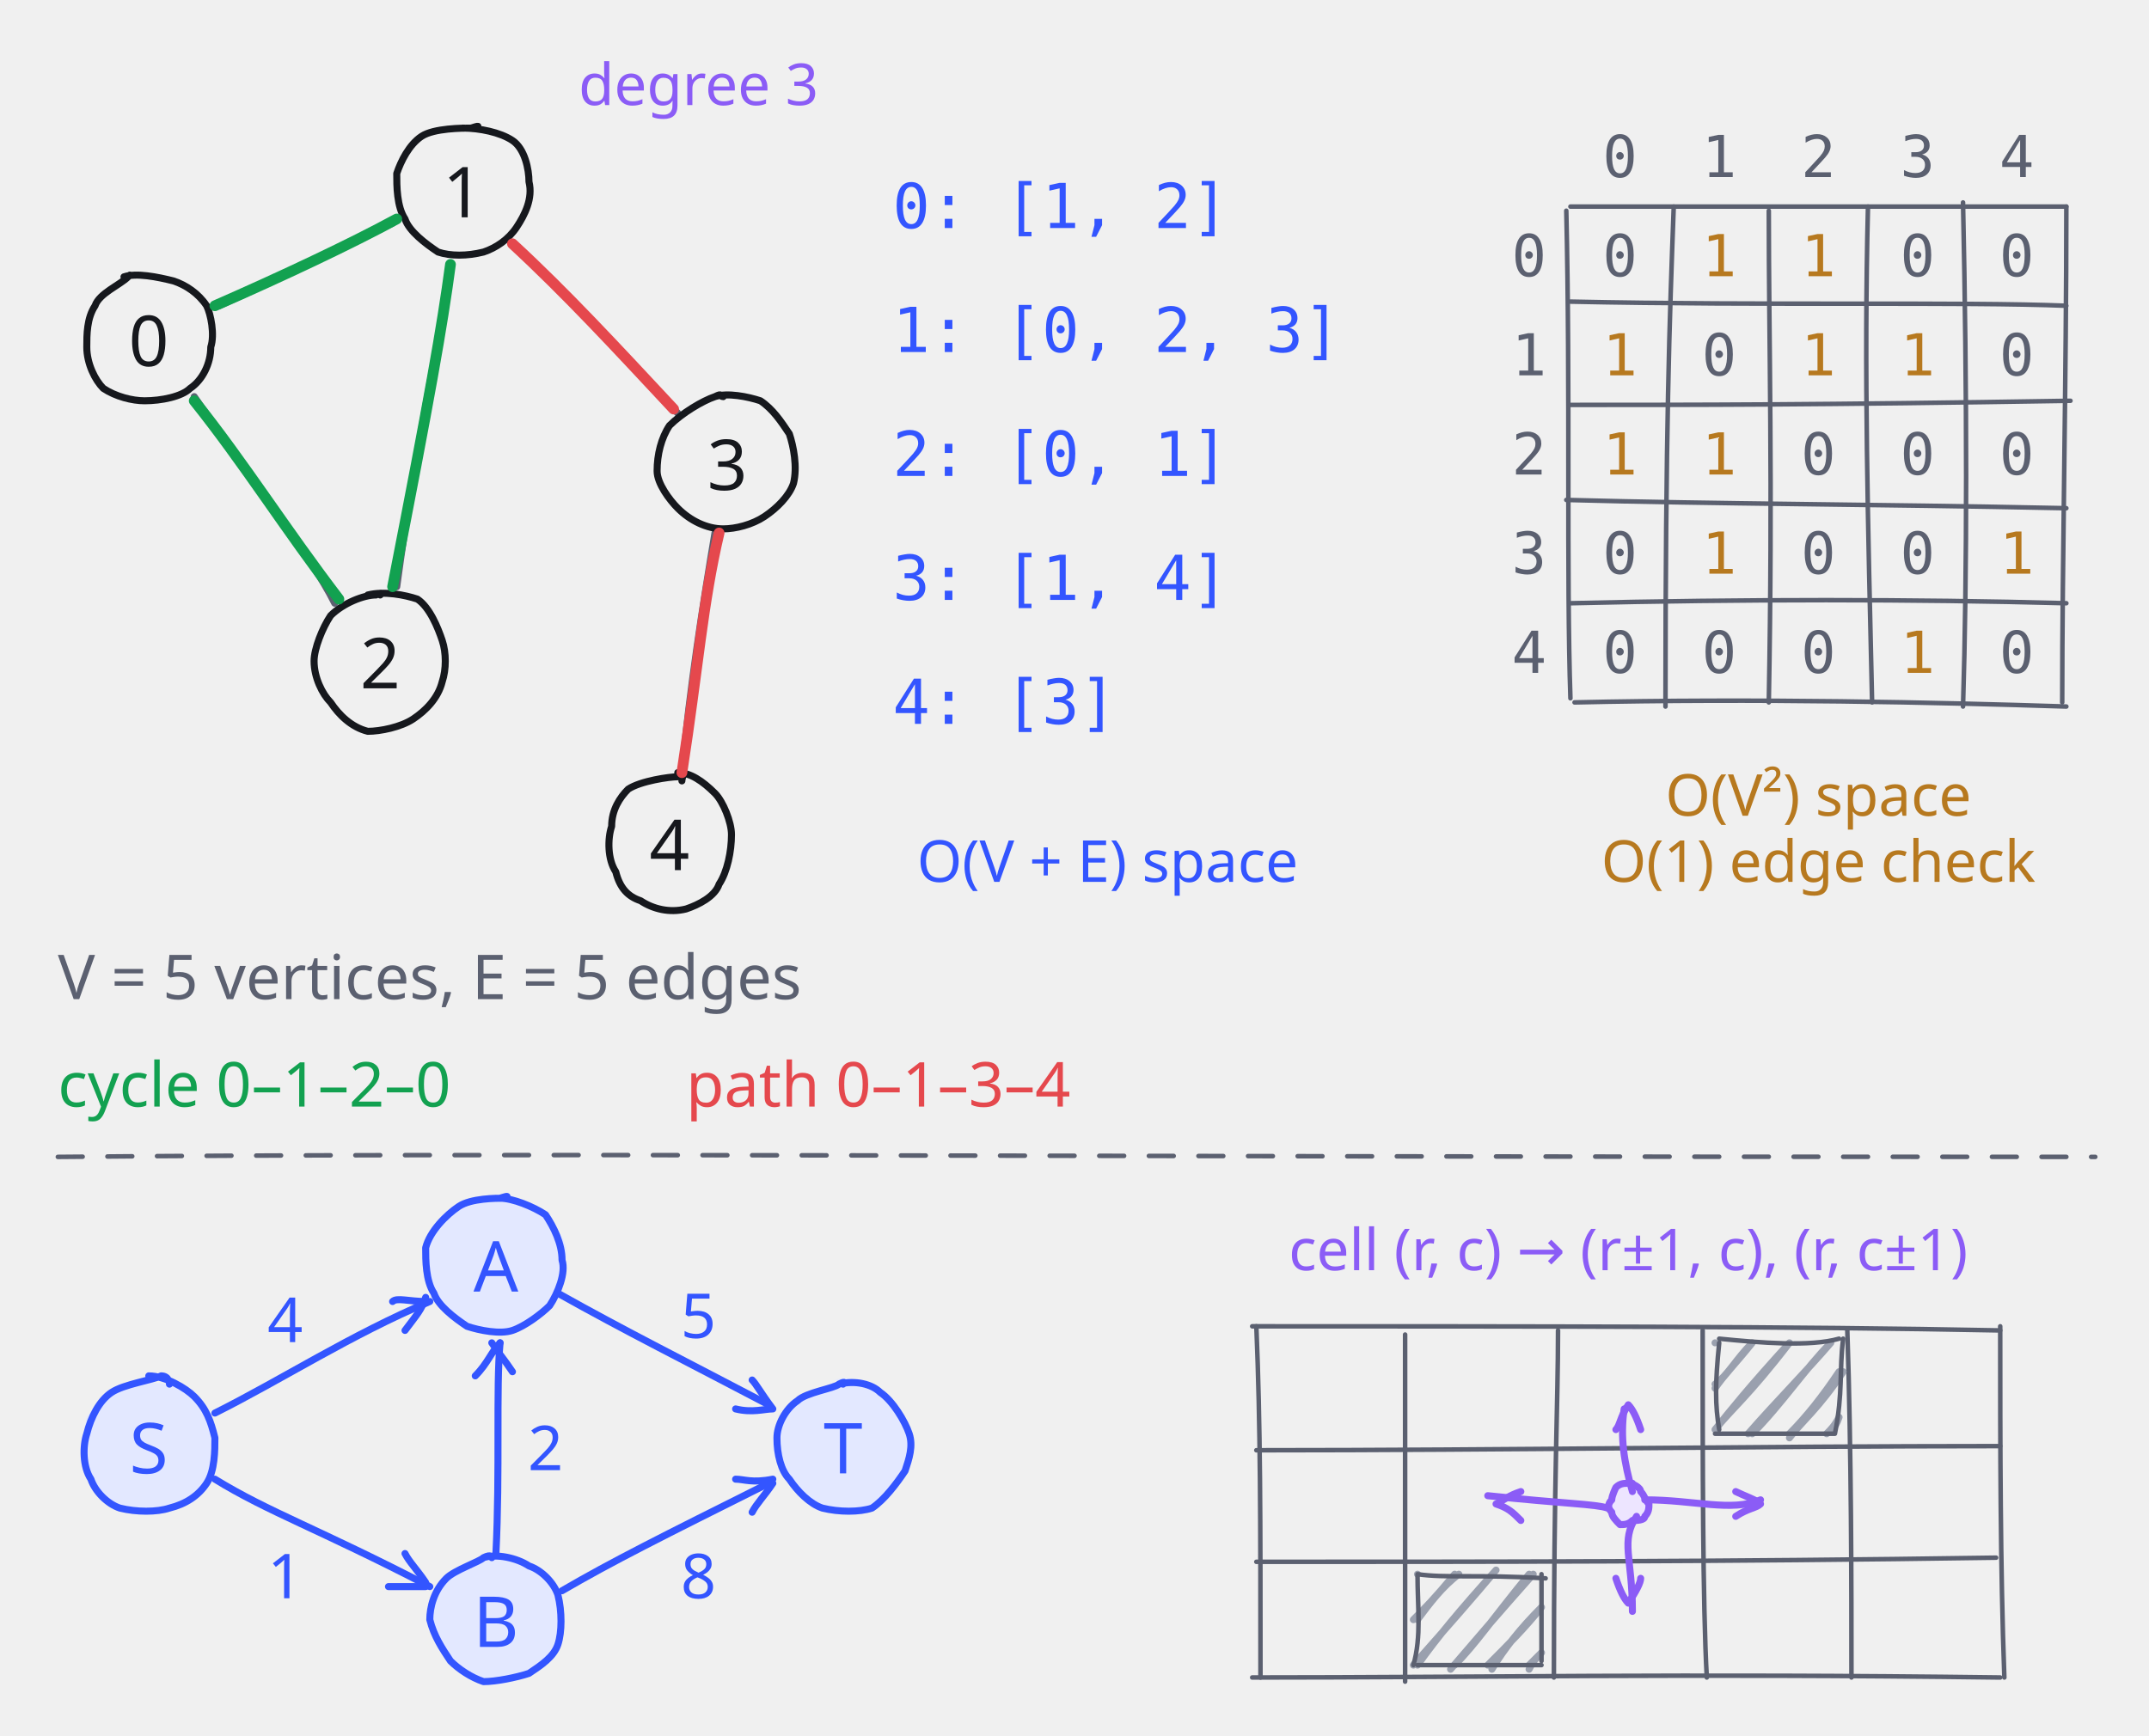
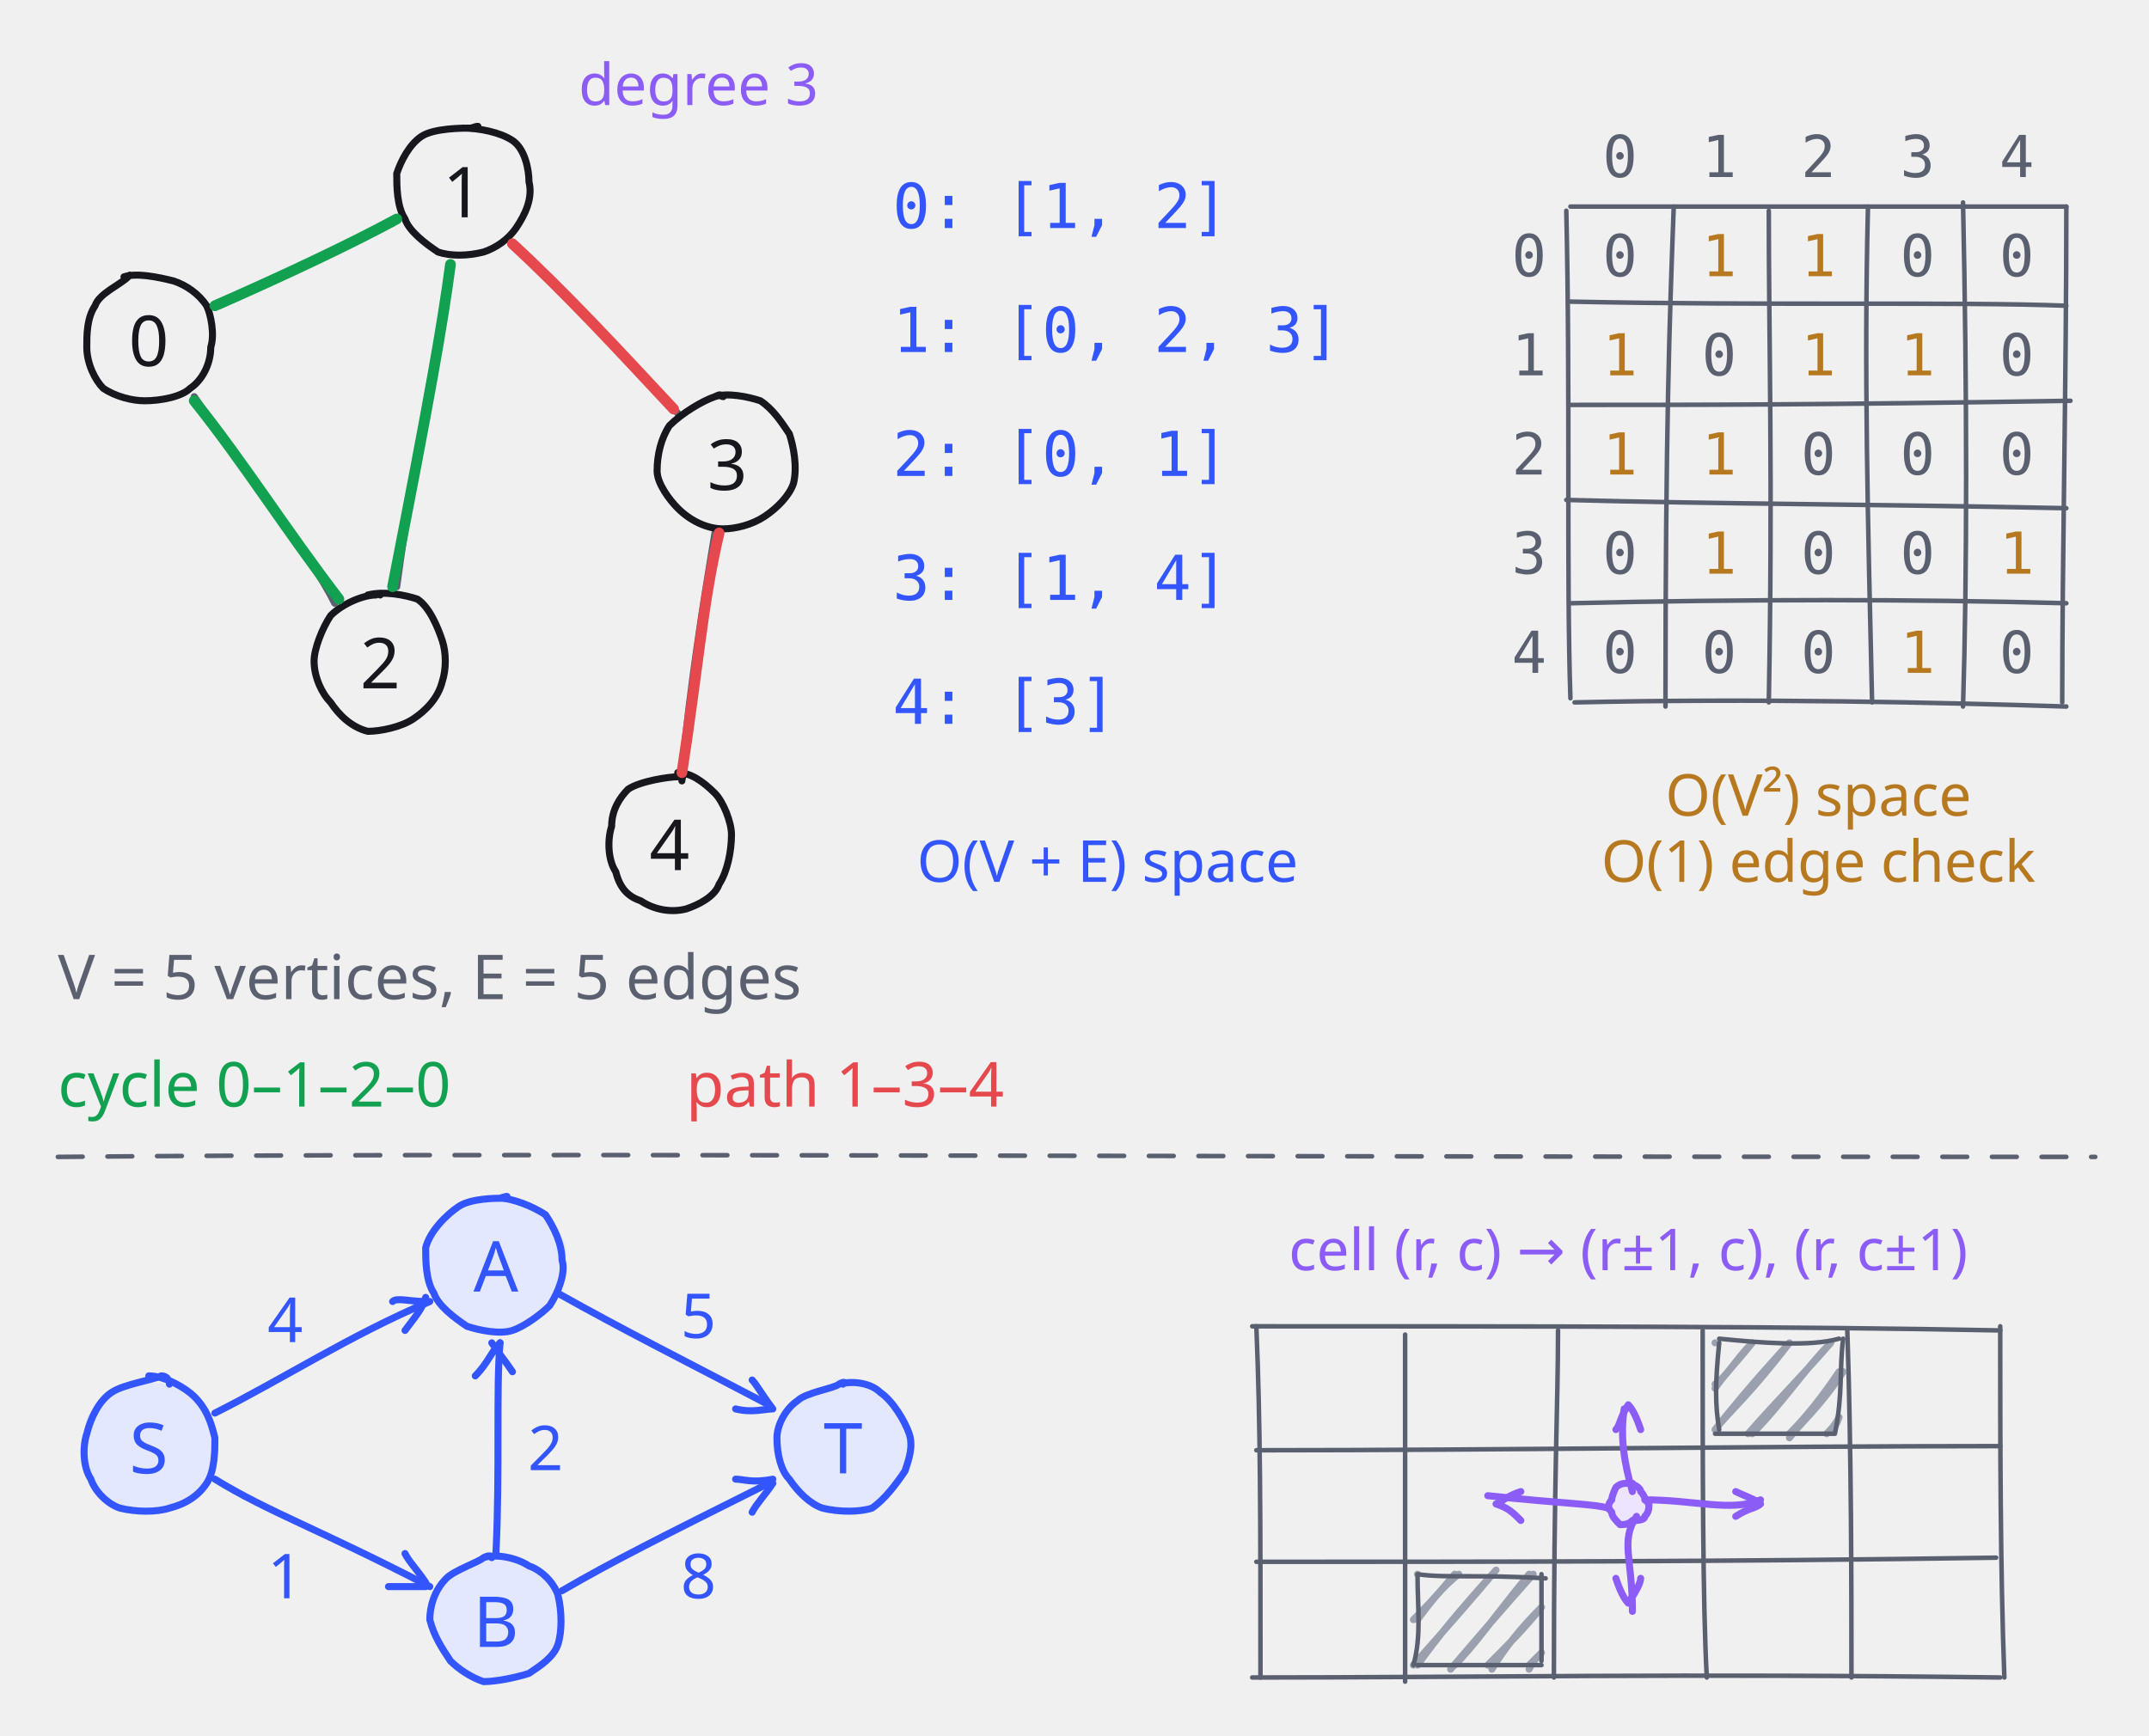
<svg xmlns="http://www.w3.org/2000/svg" viewBox="0 0 520 420" class="dg" data-diagram="graphs">
  <style>
.dg path{fill:none;stroke-linecap:round;stroke-linejoin:round;stroke-width:1.7}
.dg .w-thick{stroke-width:2.6}.dg .w-thin{stroke-width:1.1}
.dg text{font-family:'Segoe Print','Bradley Hand','Comic Sans MS',system-ui,sans-serif;stroke:none}.dg .t-mono{font-family:'JetBrains Mono',monospace}
.s-ink{stroke:#16181D}.s-muted{stroke:#5B6070}.s-red{stroke:#E5484D}.s-blue{stroke:#3355FF}.s-green{stroke:#12A150}.s-orange{stroke:#F59E0B}.s-violet{stroke:#8B5CF6}.s-paper{stroke:#fff}.s-hl{stroke:#FFE45C}
.f-ink{fill:#16181D!important}.f-muted{fill:#E9E3D9!important}.f-red{fill:#FDE2E2!important}.f-blue{fill:#E3E8FF!important}.f-green{fill:#D8F5E5!important}.f-orange{fill:#FFF1D6!important}.f-violet{fill:#EDE5FF!important}.f-paper{fill:#fff!important}.f-hl{fill:#FFE45C!important}
.h-red{stroke:#E5484D}.h-blue{stroke:#3355FF}.h-green{stroke:#12A150}.h-orange{stroke:#F59E0B}.h-violet{stroke:#8B5CF6}.h-hl{stroke:#FFE45C}.h-ink{stroke:#16181D}.h-muted{stroke:#9AA0AE}
.t-ink{fill:#16181D}.t-muted{fill:#5B6070}.t-red{fill:#E5484D}.t-blue{fill:#3355FF}.t-green{fill:#12A150}.t-orange{fill:#B7791F}.t-violet{fill:#8B5CF6}.t-paper{fill:#fff}
</style>
  <g>
    <path d="M53 74 C62 70, 70 66, 95 54" class="s-muted" />
    <path d="M47 96 C60 115, 75 134, 81 146" class="s-muted" />
    <path d="M109 64 C106 85, 101 105, 96 142" class="s-muted" />
    <path d="M124 59 C134 68, 143 78, 164 100" class="s-muted" />
    <path d="M173 129 C170 147, 167 166, 165 187" class="s-muted" />
    <path d="M30 67 C33 66, 38 67, 42 68 C45 69, 48 71, 50 74 C51 76, 52 81, 51 84 C51 88, 49 92, 46 94 C44 96, 39 97, 35 97 C32 97, 28 96, 25 94 C23 92, 21 88, 21 84 C21 81, 21 77, 23 74 C24 71, 29 69, 31 67 C32 66, 31 67, 31 67" class="s-ink" />
    <text x="36" y="82" font-size="17" text-anchor="middle" dominant-baseline="central" class="t t-ink t-bold">0</text>
    <path d="M112 31 C116 31, 121 32, 124 34 C127 36, 128 41, 128 44 C129 48, 127 52, 125 55 C123 58, 120 60, 117 61 C113 62, 109 62, 106 61 C103 59, 99 56, 98 53 C96 50, 96 45, 96 42 C97 39, 99 35, 102 33 C105 31, 112 31, 114 31 C117 30, 115 31, 115 31" class="s-ink" />
    <text x="112" y="46" font-size="17" text-anchor="middle" dominant-baseline="central" class="t t-ink t-bold">1</text>
    <path d="M89 144 C93 143, 98 144, 101 145 C104 147, 106 152, 107 155 C108 158, 108 162, 107 165 C106 169, 103 172, 100 174 C97 176, 92 177, 89 177 C85 176, 82 173, 80 170 C78 168, 76 164, 76 160 C76 157, 78 152, 80 149 C83 146, 88 144, 91 144 C93 143, 92 144, 92 144" class="s-ink" />
    <text x="92" y="160" font-size="17" text-anchor="middle" dominant-baseline="central" class="t t-ink t-bold">2</text>
    <path d="M173 96 C176 95, 181 96, 184 97 C187 99, 189 102, 191 105 C192 108, 193 113, 192 117 C191 120, 188 123, 185 125 C182 127, 178 128, 175 128 C171 128, 167 126, 164 123 C162 121, 159 117, 159 114 C159 110, 160 106, 162 103 C165 100, 170 97, 173 96 C175 95, 174 96, 175 96" class="s-ink" />
    <text x="176" y="112" font-size="17" text-anchor="middle" dominant-baseline="central" class="t t-ink t-bold">3</text>
    <path d="M164 187 C167 187, 170 189, 173 192 C175 194, 177 199, 177 202 C177 206, 176 211, 174 214 C173 217, 169 219, 166 220 C162 221, 158 220, 155 218 C152 217, 150 215, 149 211 C147 208, 147 203, 148 200 C148 196, 150 193, 152 191 C155 189, 162 188, 164 188 C166 187, 165 188, 165 189" class="s-ink" />
    <text x="162" y="204" font-size="17" text-anchor="middle" dominant-baseline="central" class="t t-ink t-bold">4</text>
  </g>
  <g>
    <text x="140" y="20" font-size="14" text-anchor="start" dominant-baseline="central" class="t t-violet">degree 3</text>
  </g>
  <g>
    <text x="14" y="236" font-size="15" text-anchor="start" dominant-baseline="central" class="t t-muted">V = 5 vertices, E = 5 edges</text>
  </g>
  <g>
    <text x="216" y="50" font-size="15" text-anchor="start" dominant-baseline="central" class="t t-blue t-mono">0: [1, 2]</text>
    <text x="216" y="80" font-size="15" text-anchor="start" dominant-baseline="central" class="t t-blue t-mono">1: [0, 2, 3]</text>
    <text x="216" y="110" font-size="15" text-anchor="start" dominant-baseline="central" class="t t-blue t-mono">2: [0, 1]</text>
    <text x="216" y="140" font-size="15" text-anchor="start" dominant-baseline="central" class="t t-blue t-mono">3: [1, 4]</text>
    <text x="216" y="170" font-size="15" text-anchor="start" dominant-baseline="central" class="t t-blue t-mono">4: [3]</text>
  </g>
  <g>
    <text x="268" y="208" font-size="14" text-anchor="middle" dominant-baseline="central" class="t t-blue">O(V + E) space</text>
  </g>
  <g>
    <path d="M380 50 C423 50, 463 50, 500 50" class="s-muted w-thin" />
    <path d="M379 51 C380 94, 379 140, 380 169" class="s-muted w-thin" />
    <path d="M380 73 C427 74, 475 73, 500 74" class="s-muted w-thin" />
    <path d="M405 50 C404 77, 403 104, 403 171" class="s-muted w-thin" />
    <path d="M380 98 C410 98, 440 98, 501 97" class="s-muted w-thin" />
    <path d="M428 51 C428 83, 429 116, 428 170" class="s-muted w-thin" />
    <path d="M379 121 C416 122, 452 122, 500 123" class="s-muted w-thin" />
    <path d="M452 50 C451 90, 452 127, 453 170" class="s-muted w-thin" />
    <path d="M380 146 C422 145, 463 145, 500 146" class="s-muted w-thin" />
    <path d="M475 49 C476 95, 476 139, 475 171" class="s-muted w-thin" />
    <path d="M381 170 C425 169, 469 170, 500 171" class="s-muted w-thin" />
    <path d="M500 50 C500 92, 499 135, 499 170" class="s-muted w-thin" />
    <text x="392" y="38" font-size="14" text-anchor="middle" dominant-baseline="central" class="t t-muted t-mono">0</text>
    <text x="370" y="62" font-size="14" text-anchor="middle" dominant-baseline="central" class="t t-muted t-mono">0</text>
    <text x="392" y="62" font-size="14" text-anchor="middle" dominant-baseline="central" class="t t-muted t-mono">0</text>
    <text x="416" y="62" font-size="14" text-anchor="middle" dominant-baseline="central" class="t t-orange t-mono t-bold">1</text>
    <text x="440" y="62" font-size="14" text-anchor="middle" dominant-baseline="central" class="t t-orange t-mono t-bold">1</text>
    <text x="464" y="62" font-size="14" text-anchor="middle" dominant-baseline="central" class="t t-muted t-mono">0</text>
    <text x="488" y="62" font-size="14" text-anchor="middle" dominant-baseline="central" class="t t-muted t-mono">0</text>
    <text x="416" y="38" font-size="14" text-anchor="middle" dominant-baseline="central" class="t t-muted t-mono">1</text>
    <text x="370" y="86" font-size="14" text-anchor="middle" dominant-baseline="central" class="t t-muted t-mono">1</text>
    <text x="392" y="86" font-size="14" text-anchor="middle" dominant-baseline="central" class="t t-orange t-mono t-bold">1</text>
    <text x="416" y="86" font-size="14" text-anchor="middle" dominant-baseline="central" class="t t-muted t-mono">0</text>
    <text x="440" y="86" font-size="14" text-anchor="middle" dominant-baseline="central" class="t t-orange t-mono t-bold">1</text>
    <text x="464" y="86" font-size="14" text-anchor="middle" dominant-baseline="central" class="t t-orange t-mono t-bold">1</text>
    <text x="488" y="86" font-size="14" text-anchor="middle" dominant-baseline="central" class="t t-muted t-mono">0</text>
    <text x="440" y="38" font-size="14" text-anchor="middle" dominant-baseline="central" class="t t-muted t-mono">2</text>
    <text x="370" y="110" font-size="14" text-anchor="middle" dominant-baseline="central" class="t t-muted t-mono">2</text>
    <text x="392" y="110" font-size="14" text-anchor="middle" dominant-baseline="central" class="t t-orange t-mono t-bold">1</text>
    <text x="416" y="110" font-size="14" text-anchor="middle" dominant-baseline="central" class="t t-orange t-mono t-bold">1</text>
    <text x="440" y="110" font-size="14" text-anchor="middle" dominant-baseline="central" class="t t-muted t-mono">0</text>
    <text x="464" y="110" font-size="14" text-anchor="middle" dominant-baseline="central" class="t t-muted t-mono">0</text>
    <text x="488" y="110" font-size="14" text-anchor="middle" dominant-baseline="central" class="t t-muted t-mono">0</text>
    <text x="464" y="38" font-size="14" text-anchor="middle" dominant-baseline="central" class="t t-muted t-mono">3</text>
    <text x="370" y="134" font-size="14" text-anchor="middle" dominant-baseline="central" class="t t-muted t-mono">3</text>
    <text x="392" y="134" font-size="14" text-anchor="middle" dominant-baseline="central" class="t t-muted t-mono">0</text>
    <text x="416" y="134" font-size="14" text-anchor="middle" dominant-baseline="central" class="t t-orange t-mono t-bold">1</text>
    <text x="440" y="134" font-size="14" text-anchor="middle" dominant-baseline="central" class="t t-muted t-mono">0</text>
    <text x="464" y="134" font-size="14" text-anchor="middle" dominant-baseline="central" class="t t-muted t-mono">0</text>
    <text x="488" y="134" font-size="14" text-anchor="middle" dominant-baseline="central" class="t t-orange t-mono t-bold">1</text>
    <text x="488" y="38" font-size="14" text-anchor="middle" dominant-baseline="central" class="t t-muted t-mono">4</text>
    <text x="370" y="158" font-size="14" text-anchor="middle" dominant-baseline="central" class="t t-muted t-mono">4</text>
    <text x="392" y="158" font-size="14" text-anchor="middle" dominant-baseline="central" class="t t-muted t-mono">0</text>
    <text x="416" y="158" font-size="14" text-anchor="middle" dominant-baseline="central" class="t t-muted t-mono">0</text>
    <text x="440" y="158" font-size="14" text-anchor="middle" dominant-baseline="central" class="t t-muted t-mono">0</text>
    <text x="464" y="158" font-size="14" text-anchor="middle" dominant-baseline="central" class="t t-orange t-mono t-bold">1</text>
    <text x="488" y="158" font-size="14" text-anchor="middle" dominant-baseline="central" class="t t-muted t-mono">0</text>
  </g>
  <g>
    <text x="440" y="192" font-size="14" text-anchor="middle" dominant-baseline="central" class="t t-orange">O(V²) space</text>
    <text x="440" y="208" font-size="14" text-anchor="middle" dominant-baseline="central" class="t t-orange">O(1) edge check</text>
  </g>
  <g>
    <path d="M52 74 C68 67, 85 59, 96 53" class="s-green w-thick" />
    <path d="M109 64 C107 79, 104 96, 95 142" class="s-green w-thick" />
    <path d="M47 97 C59 112, 69 128, 82 145" class="s-green w-thick" />
  </g>
  <g>
    <path d="M124 59 C137 71, 149 84, 163 99" class="s-red w-thick" />
    <path d="M174 129 C170 146, 169 161, 165 187" class="s-red w-thick" />
  </g>
  <g>
    <text x="14" y="262" font-size="15" text-anchor="start" dominant-baseline="central" class="t t-green">cycle 0–1–2–0</text>
  </g>
  <g>
-     <text x="166" y="262" font-size="15" text-anchor="start" dominant-baseline="central" class="t t-red">path 0–1–3–4</text>
+     <text x="166" y="262" font-size="15" text-anchor="start" dominant-baseline="central" class="t t-red">path 1–3–4</text>
  </g>
  <g>
    <path d="M14 280 C124 279, 235 280, 507 280" class="s-muted w-thin" stroke-dasharray="6 6" />
  </g>
  <g>
    <path d="M52 342 C68 334, 85 323, 104 315" class="s-blue" />
    <path d="M95 315 C96 314, 99 315, 103 315 M103 314 C102 317, 101 318, 98 322" class="s-blue" />
    <text x="69" y="319" font-size="15" text-anchor="middle" dominant-baseline="central" class="t t-blue">4</text>
    <path d="M52 358 C65 366, 77 370, 104 384" class="s-blue" />
    <path d="M98 376 C99 378, 101 380, 103 383 M103 384 C100 384, 97 384, 94 384" class="s-blue" />
    <text x="69" y="381" font-size="15" text-anchor="middle" dominant-baseline="central" class="t t-blue">1</text>
    <path d="M120 376 C121 356, 120 336, 121 325" class="s-blue" />
    <path d="M115 333 C118 330, 119 327, 121 325 M119 325 C121 328, 122 329, 124 332" class="s-blue" />
    <text x="132" y="350" font-size="15" text-anchor="middle" dominant-baseline="central" class="t t-blue">2</text>
    <path d="M135 313 C151 322, 167 330, 186 340" class="s-blue" />
    <path d="M182 334 C183 335, 184 337, 187 341 M187 341 C185 341, 182 342, 178 341" class="s-blue" />
    <text x="169" y="318" font-size="15" text-anchor="middle" dominant-baseline="central" class="t t-blue">5</text>
    <path d="M136 385 C148 378, 160 372, 186 359" class="s-blue" />
    <path d="M178 358 C180 358, 182 359, 187 358 M187 359 C185 362, 183 364, 182 366" class="s-blue" />
    <text x="169" y="381" font-size="15" text-anchor="middle" dominant-baseline="central" class="t t-blue">8</text>
    <path d="M39 335 C43 335, 47 337, 49 340 C51 343, 52 347, 51 351 C51 355, 50 359, 48 362 C45 364, 41 366, 37 366 C33 367, 29 366, 26 364 C24 362, 21 358, 21 354 C20 351, 20 347, 21 343 C23 340, 25 337, 29 335 C32 334, 40 335, 42 335 C44 335, 42 335, 42 335" class="f-blue" />
    <path d="M36 333 C40 333, 45 336, 47 338 C50 341, 51 344, 52 348 C52 351, 52 356, 50 359 C48 362, 45 364, 41 365 C38 366, 33 366, 29 365 C26 364, 23 361, 22 358 C20 355, 20 350, 21 347 C22 343, 24 339, 27 337 C30 335, 37 334, 39 333 C41 333, 41 335, 41 335" class="s-blue" />
    <text x="36" y="350" font-size="17" text-anchor="middle" dominant-baseline="central" class="t t-blue t-bold">S</text>
    <path d="M119 291 C122 290, 127 291, 130 293 C133 295, 136 298, 137 302 C137 305, 137 310, 135 313 C134 317, 130 320, 127 321 C124 322, 118 322, 115 321 C111 320, 108 318, 106 315 C104 312, 102 308, 103 305 C103 301, 106 297, 108 294 C111 292, 118 291, 120 290 C122 290, 120 291, 120 291" class="f-blue" />
    <path d="M121 290 C124 290, 129 292, 132 294 C134 297, 136 301, 136 305 C137 308, 135 313, 133 316 C131 318, 127 321, 124 322 C121 323, 116 322, 113 321 C110 319, 106 316, 105 313 C103 310, 103 305, 103 302 C104 298, 108 294, 111 292 C114 290, 120 290, 122 290 C124 289, 121 290, 121 290" class="s-blue" />
    <text x="120" y="306" font-size="17" text-anchor="middle" dominant-baseline="central" class="t t-blue t-bold">A</text>
    <path d="M119 377 C122 376, 126 377, 129 379 C132 381, 134 385, 135 388 C136 391, 135 395, 134 398 C132 402, 129 405, 126 406 C123 408, 118 408, 115 407 C112 406, 109 403, 107 400 C105 398, 104 394, 104 390 C105 387, 107 383, 110 381 C112 379, 118 378, 120 377 C122 376, 121 377, 121 377" class="f-blue" />
    <path d="M117 377 C120 376, 125 377, 128 379 C131 380, 134 383, 135 386 C136 390, 136 395, 135 398 C134 401, 131 403, 128 405 C125 406, 120 407, 117 407 C114 406, 111 404, 109 402 C107 399, 105 396, 104 392 C104 389, 105 385, 108 382 C110 380, 116 378, 117 377 C119 376, 119 377, 119 377" class="s-blue" />
    <text x="120" y="392" font-size="17" text-anchor="middle" dominant-baseline="central" class="t t-blue t-bold">B</text>
    <path d="M202 334 C205 333, 209 334, 212 336 C215 338, 218 341, 219 344 C221 348, 221 352, 219 355 C218 358, 215 362, 212 364 C209 365, 204 366, 201 365 C198 365, 194 363, 192 360 C190 358, 187 353, 187 350 C187 346, 189 342, 192 340 C194 337, 201 335, 204 334 C206 333, 205 334, 205 335" class="f-blue" />
    <path d="M203 335 C207 334, 211 335, 213 337 C216 339, 219 344, 220 347 C221 350, 220 353, 219 356 C217 359, 214 363, 211 365 C208 366, 203 366, 199 365 C196 364, 193 361, 191 358 C189 356, 188 352, 188 348 C188 345, 190 341, 193 339 C195 337, 202 336, 203 335 C205 334, 204 335, 204 335" class="s-blue" />
    <text x="204" y="350" font-size="17" text-anchor="middle" dominant-baseline="central" class="t t-blue t-bold">T</text>
  </g>
  <g>
    <path d="M303 321 C370 321, 435 321, 484 322" class="s-muted w-thin" />
    <path d="M304 351 C364 351, 426 350, 484 350" class="s-muted w-thin" />
    <path d="M304 378 C361 378, 416 378, 483 377" class="s-muted w-thin" />
    <path d="M303 406 C357 406, 407 405, 484 406" class="s-muted w-thin" />
    <path d="M304 321 C305 345, 305 367, 305 406" class="s-muted w-thin" />
    <path d="M340 323 C340 342, 340 362, 340 407" class="s-muted w-thin" />
    <path d="M377 322 C377 340, 376 357, 376 406" class="s-muted w-thin" />
    <path d="M412 322 C412 354, 412 388, 413 406" class="s-muted w-thin" />
    <path d="M447 322 C448 352, 448 384, 448 406" class="s-muted w-thin" />
    <path d="M484 321 C484 350, 484 379, 485 406" class="s-muted w-thin" />
    <path d="M415 325 C415 325, 415 325, 415 325 M415 325 C415 325, 415 325, 415 325 M415 335 C418 333, 420 329, 424 325 M415 336 C417 333, 420 330, 424 325 M415 346 C419 341, 423 338, 433 325 M415 346 C419 341, 423 336, 433 325 M424 347 C431 340, 437 331, 443 325 M423 347 C430 339, 437 332, 443 325 M433 348 C436 344, 440 341, 446 332 M433 347 C437 343, 441 338, 445 332 M442 347 C443 346, 444 345, 445 343 M442 347 C443 346, 444 346, 445 343" class="h-muted" />
    <path d="M416 324 C426 325, 438 326, 445 324 M446 324 C445 332, 446 337, 444 347 M444 347 C439 347, 432 347, 415 347 M416 346 C415 340, 415 335, 416 325" class="s-muted w-thin" />
    <path d="M343 381 C343 381, 343 381, 343 381 M343 381 C343 381, 343 381, 343 381 M342 392 C345 389, 347 387, 352 381 M343 392 C346 388, 349 384, 353 381 M342 403 C350 394, 357 386, 362 380 M343 403 C348 396, 353 390, 362 380 M352 403 C357 398, 361 392, 370 381 M351 404 C357 397, 363 390, 371 381 M361 404 C364 399, 368 394, 373 389 M360 403 C365 398, 369 394, 373 389 M370 403 C370 403, 371 402, 373 400 M370 404 C371 402, 372 401, 373 400" class="h-muted" />
    <path d="M343 381 C350 382, 357 381, 374 382 M373 381 C373 388, 373 394, 373 402 M373 403 C365 403, 357 403, 343 403 M342 403 C344 396, 343 389, 343 381" class="s-muted w-thin" />
  </g>
  <g>
    <path d="M394 359 C395 359, 396 360, 397 361 C398 361, 399 362, 399 363 C399 365, 399 366, 398 367 C398 368, 397 368, 396 368 C394 369, 393 369, 392 369 C391 368, 390 368, 390 367 C389 366, 389 364, 390 363 C390 362, 390 361, 391 360 C392 360, 393 360, 394 359 C394 359, 394 359, 394 359" class="f-violet" />
    <path d="M394 359 C395 359, 397 360, 397 361 C398 362, 398 363, 399 364 C399 365, 399 366, 398 367 C398 368, 396 368, 395 368 C394 369, 393 369, 392 369 C391 368, 390 367, 390 366 C389 365, 389 364, 390 363 C390 362, 391 360, 391 360 C392 359, 393 359, 394 359 C395 359, 395 359, 395 359" class="s-violet" />
    <path d="M398 363 C410 363, 419 366, 426 363" class="s-violet" />
    <path d="M420 361 C422 362, 425 363, 426 364 M426 364 C425 365, 423 365, 420 367" class="s-violet" />
    <path d="M389 365 C386 364, 379 364, 360 362" class="s-violet" />
    <path d="M368 368 C366 366, 365 365, 362 364 M362 364 C364 363, 365 362, 368 361" class="s-violet" />
    <path d="M396 367 C392 373, 395 377, 395 390" class="s-violet" />
    <path d="M397 382 C397 383, 396 385, 394 388 M394 388 C393 387, 392 385, 391 382" class="s-violet" />
    <path d="M395 361 C393 354, 392 348, 393 341" class="s-violet" />
    <path d="M391 346 C392 345, 392 343, 394 340 M394 340 C395 341, 396 343, 397 346" class="s-violet" />
  </g>
  <g>
    <text x="394" y="302" font-size="14" text-anchor="middle" dominant-baseline="central" class="t t-violet">cell (r, c) → (r±1, c), (r, c±1)</text>
  </g>
</svg>
